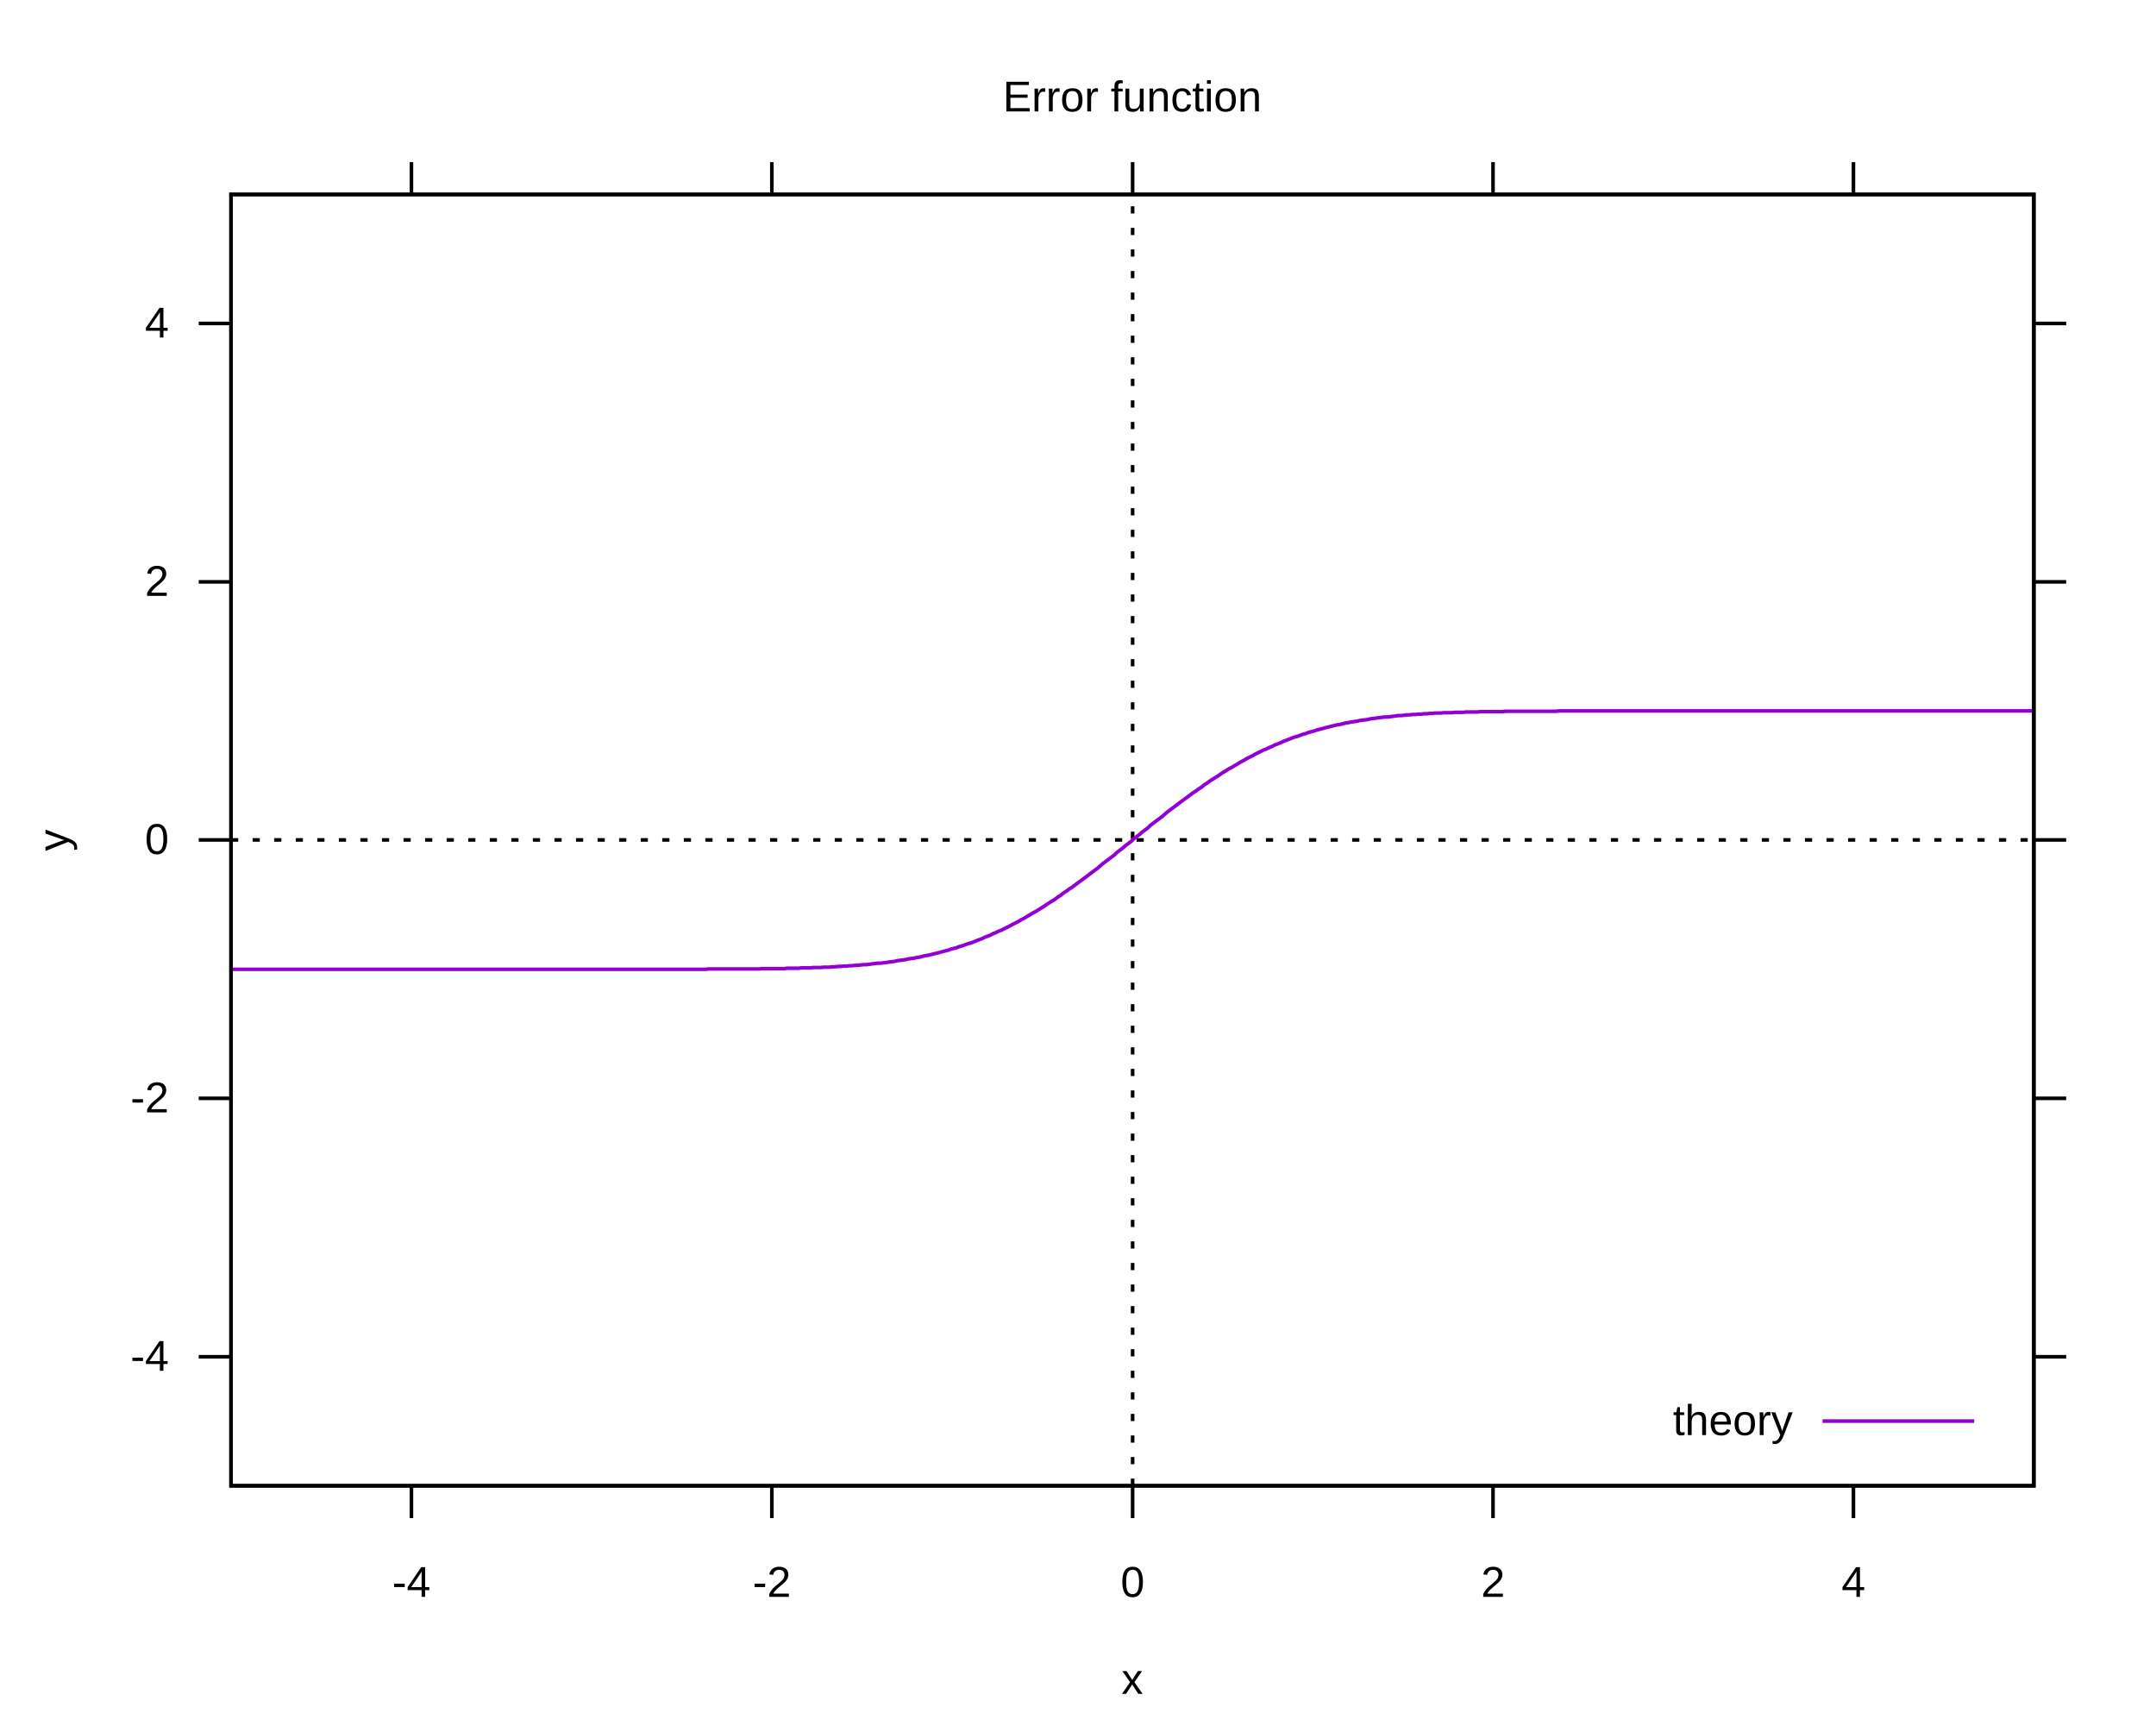
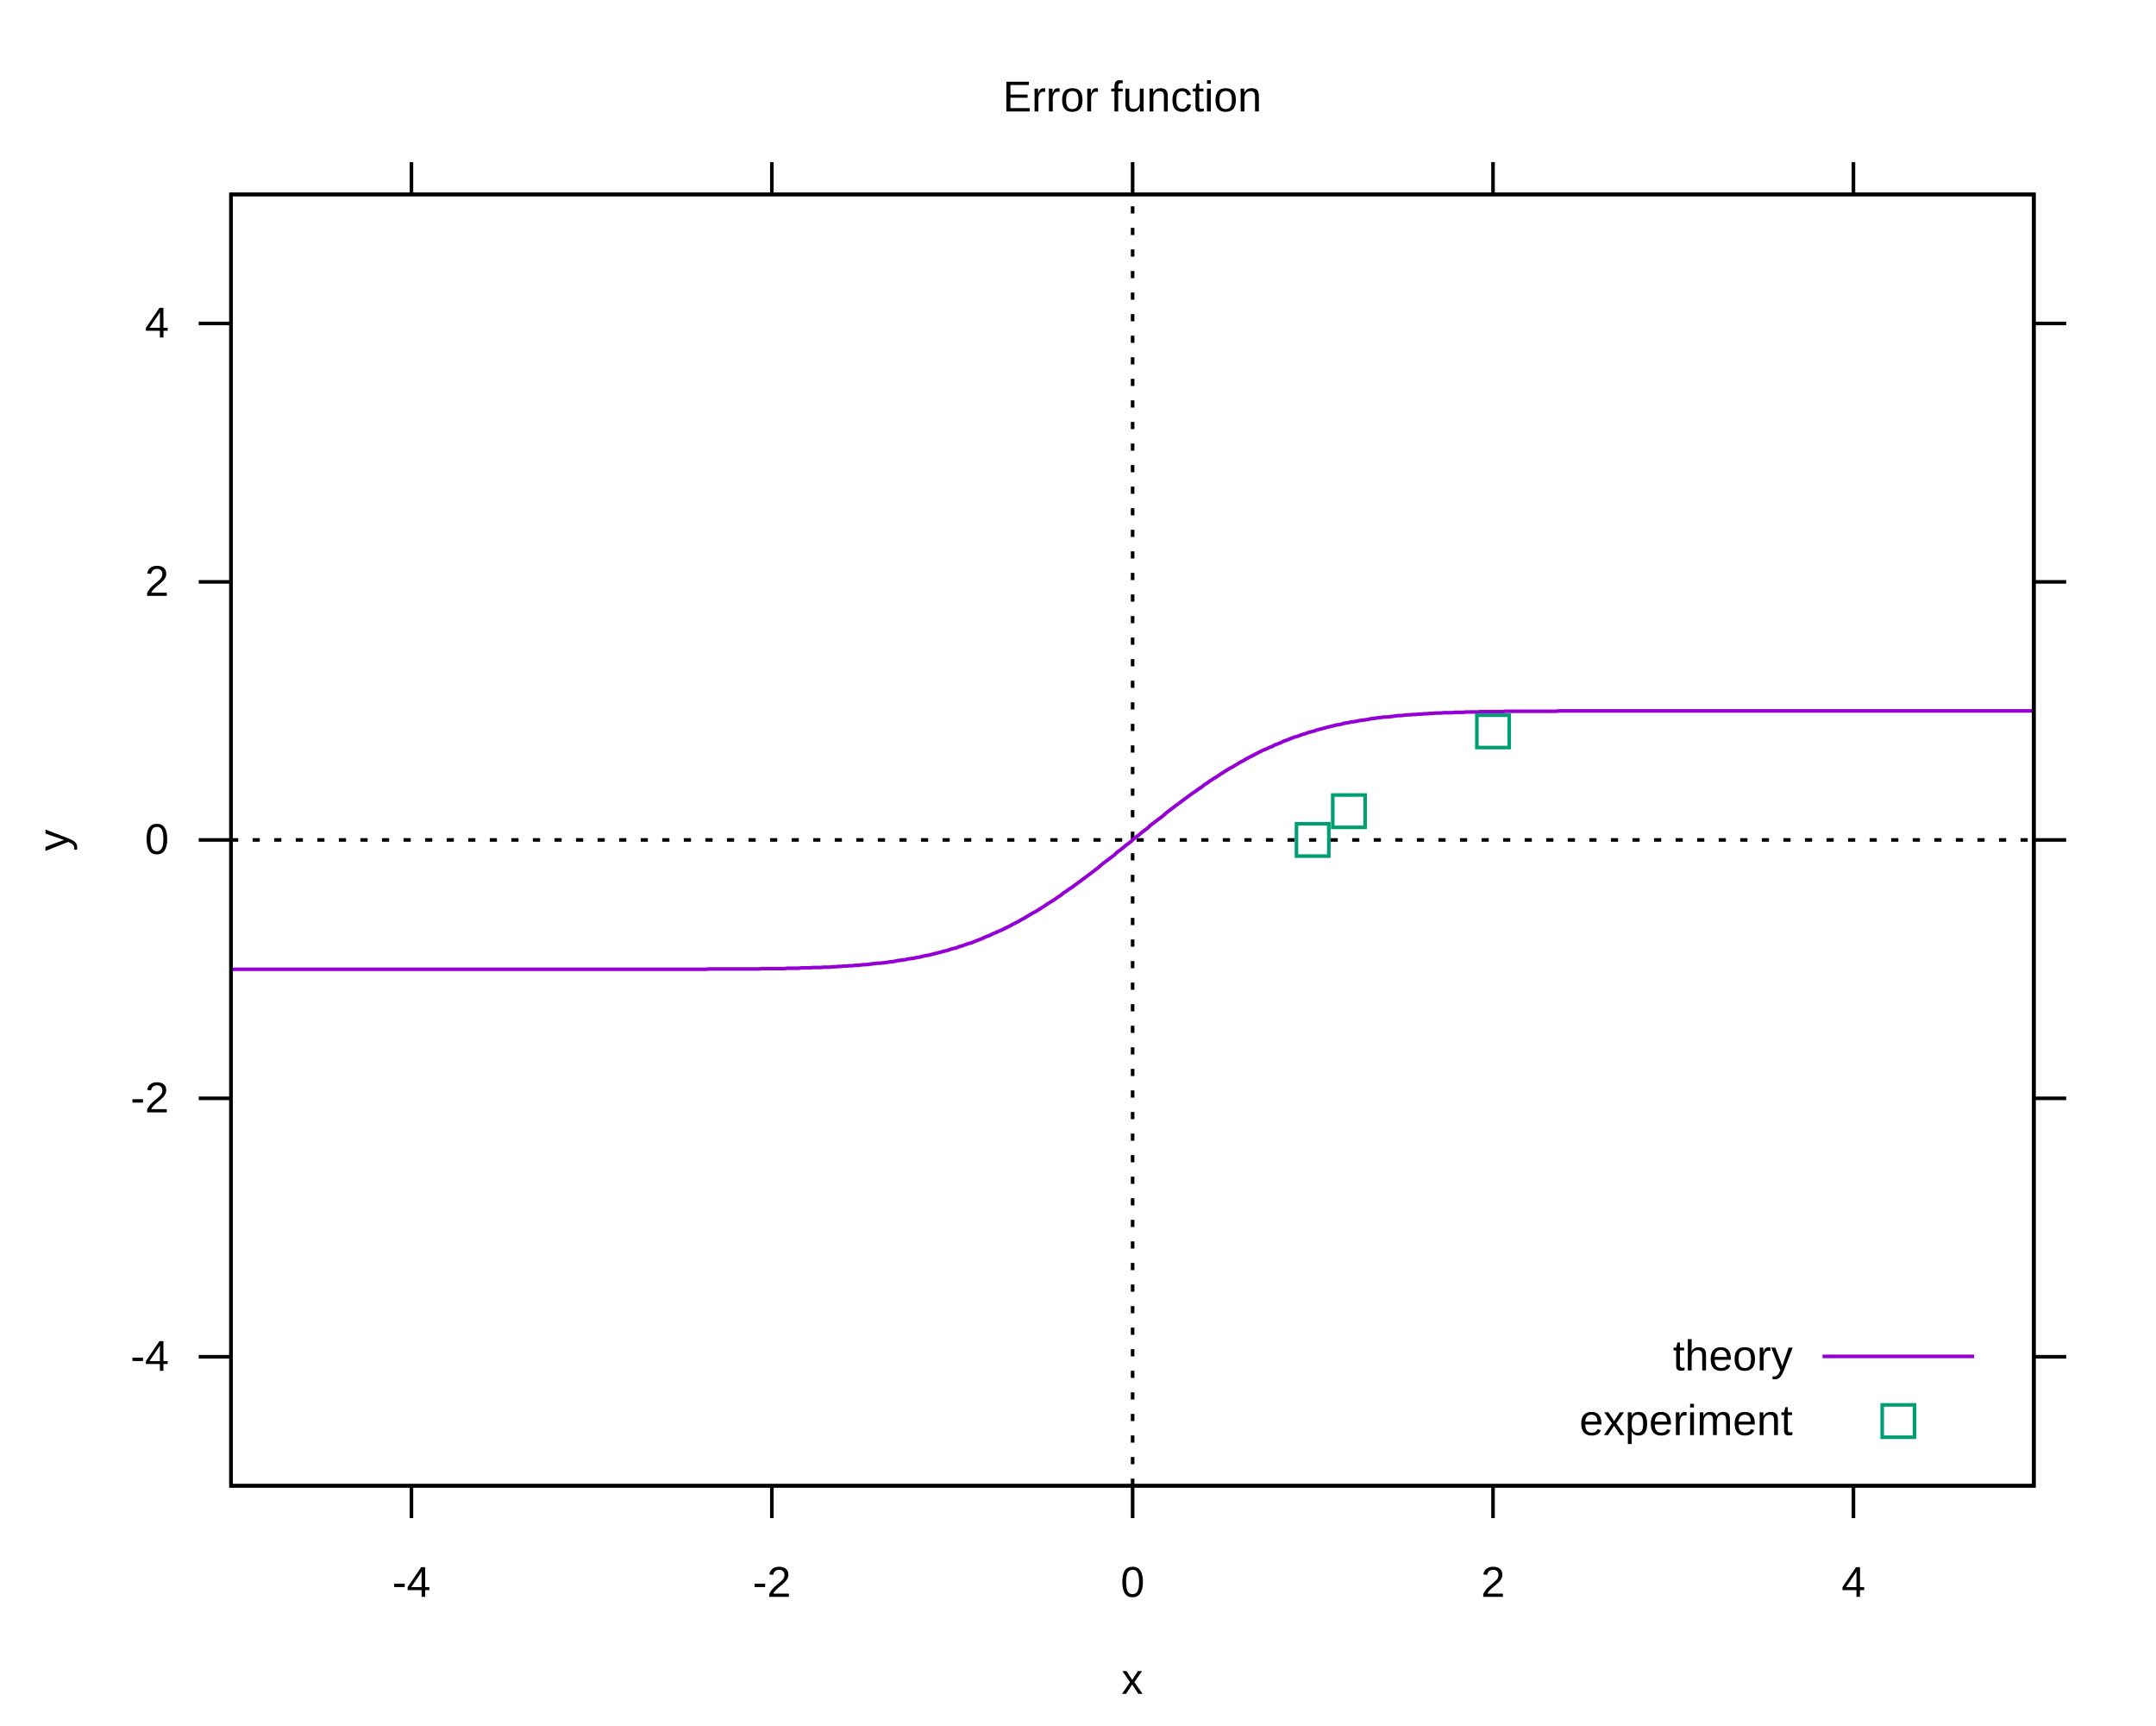
<svg xmlns="http://www.w3.org/2000/svg" xmlns:xlink="http://www.w3.org/1999/xlink" width="600" height="480" viewBox="0 0 600 480">
  <g id="gnuplot_canvas">
    <rect x="0" y="0" width="600" height="480" fill="none" />
    <defs>
      <circle id="gpDot" r="0.5" stroke-width="0.5" stroke="currentColor" />
      <path id="gpPt0" stroke-width="0.222" stroke="currentColor" d="M-1,0 h2 M0,-1 v2" />
      <path id="gpPt1" stroke-width="0.222" stroke="currentColor" d="M-1,-1 L1,1 M1,-1 L-1,1" />
      <path id="gpPt2" stroke-width="0.222" stroke="currentColor" d="M-1,0 L1,0 M0,-1 L0,1 M-1,-1 L1,1 M-1,1 L1,-1" />
      <rect id="gpPt3" stroke-width="0.222" stroke="currentColor" x="-1" y="-1" width="2" height="2" />
      <rect id="gpPt4" stroke-width="0.222" stroke="currentColor" fill="currentColor" x="-1" y="-1" width="2" height="2" />
      <circle id="gpPt5" stroke-width="0.222" stroke="currentColor" cx="0" cy="0" r="1" />
      <use xlink:href="#gpPt5" id="gpPt6" fill="currentColor" stroke="none" />
      <path id="gpPt7" stroke-width="0.222" stroke="currentColor" d="M0,-1.33 L-1.33,0.67 L1.33,0.67 z" />
      <use xlink:href="#gpPt7" id="gpPt8" fill="currentColor" stroke="none" />
      <use xlink:href="#gpPt7" id="gpPt9" stroke="currentColor" transform="rotate(180)" />
      <use xlink:href="#gpPt9" id="gpPt10" fill="currentColor" stroke="none" />
      <use xlink:href="#gpPt3" id="gpPt11" stroke="currentColor" transform="rotate(45)" />
      <use xlink:href="#gpPt11" id="gpPt12" fill="currentColor" stroke="none" />
      <path id="gpPt13" stroke-width="0.222" stroke="currentColor" d="M0,1.330 L1.265,0.411 L0.782,-1.067 L-0.782,-1.076 L-1.265,0.411 z" />
      <use xlink:href="#gpPt13" id="gpPt14" fill="currentColor" stroke="none" />
      <filter id="textbox" filterUnits="objectBoundingBox" x="0" y="0" height="1" width="1">
        <feFlood flood-color="white" flood-opacity="1" result="bgnd" />
        <feComposite in="SourceGraphic" in2="bgnd" operator="atop" />
      </filter>
      <filter id="greybox" filterUnits="objectBoundingBox" x="0" y="0" height="1" width="1">
        <feFlood flood-color="lightgrey" flood-opacity="1" result="grey" />
        <feComposite in="SourceGraphic" in2="grey" operator="atop" />
      </filter>
    </defs>
    <g fill="none" color="white" stroke="currentColor" stroke-width="1.00" stroke-linecap="butt" stroke-linejoin="miter">
</g>
    <g fill="none" color="black" stroke="currentColor" stroke-width="1.00" stroke-linecap="butt" stroke-linejoin="miter">
      <path stroke="black" d="M64.3,377.5 L55.3,377.5 M566.0,377.5 L575.0,377.5  " />
      <g transform="translate(47.0,381.4)" stroke="none" fill="black" font-family="Arial" font-size="12.00" text-anchor="end">
        <text>
          <tspan font-family="Arial">-4</tspan>
        </text>
      </g>
    </g>
    <g fill="none" color="black" stroke="currentColor" stroke-width="1.00" stroke-linecap="butt" stroke-linejoin="miter">
      <path stroke="black" d="M64.3,305.6 L55.3,305.6 M566.0,305.6 L575.0,305.6  " />
      <g transform="translate(47.0,309.5)" stroke="none" fill="black" font-family="Arial" font-size="12.00" text-anchor="end">
        <text>
          <tspan font-family="Arial">-2</tspan>
        </text>
      </g>
    </g>
    <g fill="none" color="black" stroke="currentColor" stroke-width="1.00" stroke-linecap="butt" stroke-linejoin="miter">
      <path stroke="black" d="M64.3,233.7 L55.3,233.7 M566.0,233.7 L575.0,233.7  " />
      <g transform="translate(47.0,237.6)" stroke="none" fill="black" font-family="Arial" font-size="12.00" text-anchor="end">
        <text>
          <tspan font-family="Arial"> 0</tspan>
        </text>
      </g>
    </g>
    <g fill="none" color="black" stroke="currentColor" stroke-width="1.00" stroke-linecap="butt" stroke-linejoin="miter">
      <path stroke="black" d="M64.3,161.9 L55.3,161.9 M566.0,161.9 L575.0,161.9  " />
      <g transform="translate(47.0,165.8)" stroke="none" fill="black" font-family="Arial" font-size="12.00" text-anchor="end">
        <text>
          <tspan font-family="Arial"> 2</tspan>
        </text>
      </g>
    </g>
    <g fill="none" color="black" stroke="currentColor" stroke-width="1.00" stroke-linecap="butt" stroke-linejoin="miter">
      <path stroke="black" d="M64.3,90.0 L55.3,90.0 M566.0,90.0 L575.0,90.0  " />
      <g transform="translate(47.0,93.9)" stroke="none" fill="black" font-family="Arial" font-size="12.00" text-anchor="end">
        <text>
          <tspan font-family="Arial"> 4</tspan>
        </text>
      </g>
    </g>
    <g fill="none" color="black" stroke="currentColor" stroke-width="1.00" stroke-linecap="butt" stroke-linejoin="miter">
      <path stroke="black" d="M114.5,413.4 L114.5,422.4 M114.5,54.1 L114.5,45.1  " />
      <g transform="translate(114.5,444.3)" stroke="none" fill="black" font-family="Arial" font-size="12.00" text-anchor="middle">
        <text>
          <tspan font-family="Arial">-4</tspan>
        </text>
      </g>
    </g>
    <g fill="none" color="black" stroke="currentColor" stroke-width="1.00" stroke-linecap="butt" stroke-linejoin="miter">
      <path stroke="black" d="M214.8,413.4 L214.8,422.4 M214.8,54.1 L214.8,45.1  " />
      <g transform="translate(214.8,444.3)" stroke="none" fill="black" font-family="Arial" font-size="12.00" text-anchor="middle">
        <text>
          <tspan font-family="Arial">-2</tspan>
        </text>
      </g>
    </g>
    <g fill="none" color="black" stroke="currentColor" stroke-width="1.00" stroke-linecap="butt" stroke-linejoin="miter">
      <path stroke="black" d="M315.2,413.4 L315.2,422.4 M315.2,54.1 L315.2,45.1  " />
      <g transform="translate(315.2,444.3)" stroke="none" fill="black" font-family="Arial" font-size="12.00" text-anchor="middle">
        <text>
          <tspan font-family="Arial"> 0</tspan>
        </text>
      </g>
    </g>
    <g fill="none" color="black" stroke="currentColor" stroke-width="1.00" stroke-linecap="butt" stroke-linejoin="miter">
      <path stroke="black" d="M415.5,413.4 L415.5,422.4 M415.5,54.1 L415.5,45.1  " />
      <g transform="translate(415.5,444.3)" stroke="none" fill="black" font-family="Arial" font-size="12.00" text-anchor="middle">
        <text>
          <tspan font-family="Arial"> 2</tspan>
        </text>
      </g>
    </g>
    <g fill="none" color="black" stroke="currentColor" stroke-width="1.00" stroke-linecap="butt" stroke-linejoin="miter">
      <path stroke="black" d="M515.8,413.4 L515.8,422.4 M515.8,54.1 L515.8,45.1  " />
      <g transform="translate(515.8,444.3)" stroke="none" fill="black" font-family="Arial" font-size="12.00" text-anchor="middle">
        <text>
          <tspan font-family="Arial"> 4</tspan>
        </text>
      </g>
    </g>
    <g fill="none" color="black" stroke="currentColor" stroke-width="1.00" stroke-linecap="butt" stroke-linejoin="miter">
</g>
    <g fill="none" color="gray" stroke="currentColor" stroke-width="1.00" stroke-linecap="butt" stroke-linejoin="miter">
      <path stroke="black" stroke-dasharray="2,4" d="M64.3,233.7 L566.0,233.7  " />
    </g>
    <g fill="none" color="gray" stroke="currentColor" stroke-width="1.00" stroke-linecap="butt" stroke-linejoin="miter">
      <path stroke="black" stroke-dasharray="2,4" d="M315.2,413.4 L315.2,54.1  " />
    </g>
    <g fill="none" color="black" stroke="currentColor" stroke-width="1.00" stroke-linecap="butt" stroke-linejoin="miter">
      <path stroke="black" d="M64.3,54.1 L64.3,413.4 L566.0,413.4 L566.0,54.1 L64.3,54.1 Z  " />
    </g>
    <g fill="none" color="black" stroke="currentColor" stroke-width="1.00" stroke-linecap="butt" stroke-linejoin="miter">
      <g transform="translate(19.0,233.8) rotate(270)" stroke="none" fill="black" font-family="Arial" font-size="12.00" text-anchor="middle">
        <text>
          <tspan font-family="Arial">y</tspan>
        </text>
      </g>
    </g>
    <g fill="none" color="black" stroke="currentColor" stroke-width="1.00" stroke-linecap="butt" stroke-linejoin="miter">
      <g transform="translate(315.1,471.3)" stroke="none" fill="black" font-family="Arial" font-size="12.00" text-anchor="middle">
        <text>
          <tspan font-family="Arial">x</tspan>
        </text>
      </g>
    </g>
    <g fill="none" color="black" stroke="currentColor" stroke-width="1.00" stroke-linecap="butt" stroke-linejoin="miter">
      <g transform="translate(315.1,31.0)" stroke="none" fill="black" font-family="Arial" font-size="12.00" text-anchor="middle">
        <text>
          <tspan font-family="Arial">Error function</tspan>
        </text>
      </g>
    </g>
    <g fill="none" color="black" stroke="currentColor" stroke-width="1.00" stroke-linecap="butt" stroke-linejoin="miter">
</g>
    <g id="gnuplot_plot_1">
      <g fill="none" color="black" stroke="currentColor" stroke-width="1.00" stroke-linecap="butt" stroke-linejoin="miter">
-         <g transform="translate(498.9,399.3)" stroke="none" fill="black" font-family="Arial" font-size="12.00" text-anchor="end">
+         <g transform="translate(498.9,381.3)" stroke="none" fill="black" font-family="Arial" font-size="12.00" text-anchor="end">
          <text>
            <tspan font-family="Arial">theory</tspan>
          </text>
        </g>
      </g>
      <g fill="none" color="black" stroke="currentColor" stroke-width="1.00" stroke-linecap="butt" stroke-linejoin="miter">
-         <path stroke="rgb(148,   0, 211)" d="M507.2,395.4 L549.4,395.4 M64.7,269.7 L65.5,269.7 L66.3,269.7 L67.0,269.7 L67.8,269.7 L68.6,269.7   L69.4,269.7 L70.2,269.7 L71.0,269.7 L71.7,269.7 L72.5,269.7 L73.3,269.7 L74.1,269.7 L74.9,269.7   L75.7,269.7 L76.5,269.7 L77.2,269.7 L78.0,269.7 L78.8,269.7 L79.6,269.7 L80.4,269.7 L81.2,269.7   L81.9,269.7 L82.7,269.7 L83.5,269.7 L84.3,269.7 L85.1,269.7 L85.9,269.7 L86.6,269.7 L87.4,269.7   L88.2,269.7 L89.0,269.7 L89.8,269.7 L90.6,269.7 L91.3,269.7 L92.1,269.7 L92.9,269.7 L93.7,269.7   L94.5,269.7 L95.3,269.7 L96.0,269.7 L96.8,269.7 L97.6,269.7 L98.4,269.7 L99.2,269.7 L100.0,269.7   L100.8,269.7 L101.5,269.7 L102.3,269.7 L103.1,269.7 L103.9,269.7 L104.7,269.7 L105.5,269.7 L106.2,269.7   L107.0,269.7 L107.8,269.7 L108.6,269.7 L109.4,269.7 L110.2,269.7 L110.9,269.7 L111.7,269.7 L112.5,269.7   L113.3,269.7 L114.1,269.7 L114.9,269.7 L115.6,269.7 L116.4,269.7 L117.2,269.7 L118.0,269.7 L118.8,269.7   L119.6,269.7 L120.3,269.7 L121.1,269.7 L121.9,269.7 L122.7,269.7 L123.5,269.7 L124.3,269.7 L125.1,269.7   L125.8,269.7 L126.6,269.7 L127.4,269.7 L128.2,269.7 L129.0,269.7 L129.8,269.7 L130.5,269.7 L131.3,269.7   L132.1,269.7 L132.9,269.7 L133.7,269.7 L134.5,269.7 L135.2,269.7 L136.0,269.7 L136.8,269.7 L137.6,269.7   L138.4,269.7 L139.2,269.7 L139.9,269.7 L140.7,269.7 L141.5,269.7 L142.3,269.7 L143.1,269.7 L143.9,269.7   L144.7,269.7 L145.4,269.7 L146.2,269.7 L147.0,269.7 L147.8,269.7 L148.6,269.7 L149.4,269.7 L150.1,269.7   L150.9,269.7 L151.7,269.7 L152.5,269.7 L153.3,269.7 L154.1,269.7 L154.8,269.7 L155.6,269.7 L156.4,269.7   L157.2,269.7 L158.0,269.7 L158.8,269.7 L159.5,269.7 L160.3,269.7 L161.1,269.7 L161.9,269.7 L162.7,269.7   L163.5,269.7 L164.2,269.7 L165.0,269.7 L165.8,269.7 L166.6,269.7 L167.4,269.7 L168.2,269.7 L169.0,269.7   L169.7,269.7 L170.5,269.7 L171.3,269.7 L172.1,269.7 L172.9,269.7 L173.7,269.7 L174.4,269.7 L175.2,269.7   L176.0,269.7 L176.8,269.7 L177.6,269.7 L178.4,269.7 L179.1,269.7 L179.9,269.7 L180.7,269.7 L181.5,269.7   L182.3,269.7 L183.1,269.7 L183.8,269.7 L184.6,269.7 L185.4,269.7 L186.2,269.7 L187.0,269.7 L187.8,269.7   L188.5,269.7 L189.3,269.7 L190.1,269.7 L190.9,269.7 L191.7,269.7 L192.5,269.7 L193.3,269.7 L194.0,269.7   L194.8,269.7 L195.6,269.7 L196.4,269.7 L197.2,269.6 L198.0,269.6 L198.7,269.6 L199.5,269.6 L200.3,269.6   L201.1,269.6 L201.9,269.6 L202.7,269.6 L203.4,269.6 L204.2,269.6 L205.0,269.6 L205.8,269.6 L206.6,269.6   L207.4,269.6 L208.1,269.6 L208.9,269.6 L209.7,269.6 L210.5,269.6 L211.3,269.6 L212.1,269.5 L212.9,269.5   L213.6,269.5 L214.4,269.5 L215.2,269.5 L216.0,269.5 L216.8,269.5 L217.6,269.5 L218.3,269.5 L219.1,269.4   L219.9,269.4 L220.7,269.4 L221.5,269.4 L222.3,269.4 L223.0,269.3 L223.8,269.3 L224.6,269.3 L225.4,269.3   L226.2,269.2 L227.0,269.2 L227.7,269.2 L228.5,269.2 L229.3,269.1 L230.1,269.1 L230.9,269.1 L231.7,269.0   L232.4,269.0 L233.2,268.9 L234.0,268.9 L234.8,268.8 L235.6,268.8 L236.4,268.7 L237.2,268.7 L237.9,268.6   L238.7,268.6 L239.5,268.5 L240.3,268.4 L241.1,268.4 L241.9,268.3 L242.6,268.2 L243.4,268.1 L244.2,268.0   L245.0,268.0 L245.8,267.9 L246.6,267.8 L247.3,267.7 L248.1,267.6 L248.9,267.5 L249.7,267.3 L250.5,267.2   L251.3,267.1 L252.0,267.0 L252.8,266.8 L253.6,266.7 L254.4,266.6 L255.2,266.4 L256.0,266.3 L256.7,266.1   L257.5,265.9 L258.3,265.8 L259.1,265.6 L259.9,265.4 L260.7,265.2 L261.5,265.0 L262.2,264.8 L263.0,264.6   L263.8,264.4 L264.6,264.1 L265.4,263.9 L266.2,263.7 L266.9,263.4 L267.7,263.2 L268.5,262.9 L269.3,262.6   L270.1,262.4 L270.9,262.1 L271.6,261.8 L272.4,261.5 L273.2,261.2 L274.0,260.8 L274.8,260.5 L275.6,260.2   L276.3,259.8 L277.1,259.5 L277.9,259.1 L278.7,258.8 L279.5,258.4 L280.3,258.0 L281.1,257.6 L281.8,257.2   L282.6,256.8 L283.4,256.4 L284.2,255.9 L285.0,255.5 L285.8,255.0 L286.5,254.6 L287.3,254.1 L288.1,253.7   L288.9,253.2 L289.7,252.7 L290.5,252.2 L291.2,251.7 L292.0,251.2 L292.8,250.7 L293.6,250.2 L294.4,249.6   L295.2,249.1 L295.9,248.5 L296.7,248.0 L297.5,247.4 L298.3,246.9 L299.1,246.3 L299.9,245.7 L300.6,245.2   L301.4,244.6 L302.2,244.0 L303.0,243.4 L303.8,242.8 L304.6,242.2 L305.4,241.6 L306.1,241.0 L306.9,240.3   L307.7,239.7 L308.5,239.1 L309.3,238.5 L310.1,237.9 L310.8,237.2 L311.6,236.6 L312.4,236.0 L313.2,235.3   L314.0,234.7 L314.8,234.1 L315.5,233.4 L316.3,232.8 L317.1,232.2 L317.9,231.5 L318.7,230.9 L319.5,230.3   L320.2,229.6 L321.0,229.0 L321.8,228.4 L322.6,227.8 L323.4,227.2 L324.2,226.5 L324.9,225.9 L325.7,225.3   L326.5,224.7 L327.3,224.1 L328.1,223.5 L328.9,222.9 L329.7,222.3 L330.4,221.8 L331.2,221.2 L332.0,220.6   L332.8,220.1 L333.6,219.5 L334.4,219.0 L335.1,218.4 L335.9,217.9 L336.7,217.3 L337.5,216.8 L338.3,216.3   L339.1,215.8 L339.8,215.3 L340.6,214.8 L341.4,214.3 L342.2,213.8 L343.0,213.4 L343.8,212.9 L344.5,212.5   L345.3,212.0 L346.1,211.6 L346.9,211.1 L347.7,210.7 L348.5,210.3 L349.2,209.9 L350.0,209.5 L350.8,209.1   L351.6,208.7 L352.4,208.4 L353.2,208.0 L354.0,207.7 L354.7,207.3 L355.5,207.0 L356.3,206.7 L357.1,206.3   L357.9,206.0 L358.7,205.7 L359.4,205.4 L360.2,205.1 L361.0,204.9 L361.8,204.6 L362.6,204.3 L363.4,204.1   L364.1,203.8 L364.9,203.6 L365.7,203.4 L366.5,203.1 L367.3,202.9 L368.1,202.7 L368.8,202.5 L369.6,202.3   L370.4,202.1 L371.2,201.9 L372.0,201.7 L372.8,201.6 L373.6,201.4 L374.3,201.2 L375.1,201.1 L375.9,200.9   L376.7,200.8 L377.5,200.7 L378.3,200.5 L379.0,200.4 L379.8,200.3 L380.6,200.2 L381.4,200.0 L382.2,199.9   L383.0,199.8 L383.7,199.7 L384.5,199.6 L385.3,199.5 L386.1,199.5 L386.9,199.4 L387.7,199.3 L388.4,199.2   L389.2,199.1 L390.0,199.1 L390.8,199.0 L391.6,198.9 L392.4,198.9 L393.1,198.8 L393.9,198.8 L394.7,198.7   L395.5,198.7 L396.3,198.6 L397.1,198.6 L397.9,198.5 L398.6,198.5 L399.4,198.4 L400.2,198.4 L401.0,198.4   L401.8,198.3 L402.6,198.3 L403.3,198.3 L404.1,198.3 L404.9,198.2 L405.7,198.2 L406.5,198.2 L407.3,198.2   L408.0,198.1 L408.8,198.1 L409.6,198.1 L410.4,198.1 L411.2,198.1 L412.0,198.0 L412.7,198.0 L413.5,198.0   L414.3,198.0 L415.1,198.0 L415.9,198.0 L416.7,198.0 L417.4,198.0 L418.2,198.0 L419.0,197.9 L419.8,197.9   L420.6,197.9 L421.4,197.9 L422.2,197.9 L422.9,197.9 L423.7,197.9 L424.5,197.9 L425.3,197.9 L426.1,197.9   L426.9,197.9 L427.6,197.9 L428.4,197.9 L429.2,197.9 L430.0,197.9 L430.8,197.9 L431.6,197.9 L432.3,197.9   L433.1,197.9 L433.9,197.8 L434.7,197.8 L435.5,197.8 L436.3,197.8 L437.0,197.8 L437.8,197.8 L438.6,197.8   L439.4,197.8 L440.2,197.8 L441.0,197.8 L441.8,197.8 L442.5,197.8 L443.3,197.8 L444.1,197.8 L444.9,197.8   L445.7,197.8 L446.5,197.8 L447.2,197.8 L448.0,197.8 L448.8,197.8 L449.6,197.8 L450.4,197.8 L451.2,197.8   L451.9,197.8 L452.7,197.8 L453.5,197.8 L454.3,197.8 L455.1,197.8 L455.9,197.8 L456.6,197.8 L457.4,197.8   L458.2,197.8 L459.0,197.8 L459.8,197.8 L460.6,197.8 L461.3,197.8 L462.1,197.8 L462.9,197.8 L463.7,197.8   L464.5,197.8 L465.3,197.8 L466.1,197.8 L466.8,197.8 L467.6,197.8 L468.4,197.8 L469.2,197.8 L470.0,197.8   L470.8,197.8 L471.5,197.8 L472.3,197.8 L473.1,197.8 L473.9,197.8 L474.7,197.8 L475.5,197.8 L476.2,197.8   L477.0,197.8 L477.8,197.8 L478.6,197.8 L479.4,197.8 L480.2,197.8 L480.9,197.8 L481.7,197.8 L482.5,197.8   L483.3,197.8 L484.1,197.8 L484.9,197.8 L485.6,197.8 L486.4,197.8 L487.2,197.8 L488.0,197.8 L488.8,197.8   L489.6,197.8 L490.4,197.8 L491.1,197.8 L491.9,197.8 L492.7,197.8 L493.5,197.8 L494.3,197.8 L495.1,197.8   L495.8,197.8 L496.6,197.8 L497.4,197.8 L498.2,197.8 L499.0,197.8 L499.8,197.8 L500.5,197.8 L501.3,197.8   L502.1,197.8 L502.9,197.8 L503.7,197.8 L504.5,197.8 L505.2,197.8 L506.0,197.8 L506.8,197.8 L507.6,197.8   L508.4,197.8 L509.2,197.8 L510.0,197.8 L510.7,197.8 L511.5,197.8 L512.3,197.8 L513.1,197.8 L513.9,197.8   L514.7,197.8 L515.4,197.8 L516.2,197.8 L517.0,197.8 L517.8,197.8 L518.6,197.8 L519.4,197.8 L520.1,197.8   L520.9,197.8 L521.7,197.8 L522.5,197.8 L523.3,197.8 L524.1,197.8 L524.8,197.8 L525.6,197.8 L526.4,197.8   L527.2,197.8 L528.0,197.8 L528.8,197.8 L529.5,197.8 L530.3,197.8 L531.1,197.8 L531.9,197.8 L532.7,197.8   L533.5,197.8 L534.3,197.8 L535.0,197.8 L535.8,197.8 L536.6,197.8 L537.4,197.8 L538.2,197.8 L539.0,197.8   L539.7,197.8 L540.5,197.8 L541.3,197.8 L542.1,197.8 L542.9,197.8 L543.7,197.8 L544.4,197.8 L545.2,197.8   L546.0,197.8 L546.8,197.8 L547.6,197.8 L548.4,197.8 L549.1,197.8 L549.9,197.8 L550.7,197.8 L551.5,197.8   L552.3,197.8 L553.1,197.8 L553.8,197.8 L554.6,197.8 L555.4,197.8 L556.2,197.8 L557.0,197.8 L557.8,197.8   L558.6,197.8 L559.3,197.8 L560.1,197.8 L560.9,197.8 L561.7,197.8 L562.5,197.8 L563.3,197.8 L564.0,197.8   L564.8,197.8 L565.6,197.8  " />
+         <path stroke="rgb(148,   0, 211)" d="M507.2,377.4 L549.4,377.4 M64.7,269.7 L65.5,269.7 L66.3,269.7 L67.0,269.7 L67.8,269.7 L68.6,269.7   L69.4,269.7 L70.2,269.7 L71.0,269.7 L71.7,269.7 L72.5,269.7 L73.3,269.7 L74.1,269.7 L74.9,269.7   L75.7,269.7 L76.5,269.7 L77.2,269.7 L78.0,269.7 L78.8,269.7 L79.6,269.7 L80.4,269.7 L81.2,269.7   L81.9,269.7 L82.7,269.7 L83.5,269.7 L84.3,269.7 L85.1,269.7 L85.9,269.7 L86.6,269.7 L87.4,269.7   L88.2,269.7 L89.0,269.7 L89.8,269.7 L90.6,269.7 L91.3,269.7 L92.1,269.7 L92.9,269.7 L93.7,269.7   L94.5,269.7 L95.3,269.7 L96.0,269.7 L96.8,269.7 L97.6,269.7 L98.4,269.7 L99.2,269.7 L100.0,269.7   L100.8,269.7 L101.5,269.7 L102.3,269.7 L103.1,269.7 L103.9,269.7 L104.7,269.7 L105.5,269.7 L106.2,269.7   L107.0,269.7 L107.8,269.7 L108.6,269.7 L109.4,269.7 L110.2,269.7 L110.9,269.7 L111.7,269.7 L112.5,269.7   L113.3,269.7 L114.1,269.7 L114.9,269.7 L115.6,269.7 L116.4,269.7 L117.2,269.7 L118.0,269.7 L118.8,269.7   L119.6,269.7 L120.3,269.7 L121.1,269.7 L121.9,269.7 L122.7,269.7 L123.5,269.7 L124.3,269.7 L125.1,269.7   L125.8,269.7 L126.6,269.7 L127.4,269.7 L128.2,269.7 L129.0,269.7 L129.8,269.7 L130.5,269.7 L131.3,269.7   L132.1,269.7 L132.9,269.7 L133.7,269.7 L134.5,269.7 L135.2,269.7 L136.0,269.7 L136.8,269.7 L137.6,269.7   L138.4,269.7 L139.2,269.7 L139.9,269.7 L140.7,269.7 L141.5,269.7 L142.3,269.7 L143.1,269.7 L143.9,269.7   L144.7,269.7 L145.4,269.7 L146.2,269.7 L147.0,269.7 L147.8,269.7 L148.6,269.7 L149.4,269.7 L150.1,269.7   L150.9,269.7 L151.7,269.7 L152.5,269.7 L153.3,269.7 L154.1,269.7 L154.8,269.7 L155.6,269.7 L156.4,269.7   L157.2,269.7 L158.0,269.7 L158.8,269.7 L159.5,269.7 L160.3,269.7 L161.1,269.7 L161.9,269.7 L162.7,269.7   L163.5,269.7 L164.2,269.7 L165.0,269.7 L165.8,269.7 L166.6,269.7 L167.4,269.7 L168.2,269.7 L169.0,269.7   L169.7,269.7 L170.5,269.7 L171.3,269.7 L172.1,269.7 L172.9,269.7 L173.7,269.7 L174.4,269.7 L175.2,269.7   L176.0,269.7 L176.8,269.7 L177.6,269.7 L178.4,269.7 L179.1,269.7 L179.9,269.7 L180.7,269.7 L181.5,269.7   L182.3,269.7 L183.1,269.7 L183.8,269.7 L184.6,269.7 L185.4,269.7 L186.2,269.7 L187.0,269.7 L187.8,269.7   L188.5,269.7 L189.3,269.7 L190.1,269.7 L190.9,269.7 L191.7,269.7 L192.5,269.7 L193.3,269.7 L194.0,269.7   L194.8,269.7 L195.6,269.7 L196.4,269.7 L197.2,269.6 L198.0,269.6 L198.7,269.6 L199.5,269.6 L200.3,269.6   L201.1,269.6 L201.9,269.6 L202.7,269.6 L203.4,269.6 L204.2,269.6 L205.0,269.6 L205.8,269.6 L206.6,269.6   L207.4,269.6 L208.1,269.6 L208.9,269.6 L209.7,269.6 L210.5,269.6 L211.3,269.6 L212.1,269.5 L212.9,269.5   L213.6,269.5 L214.4,269.5 L215.2,269.5 L216.0,269.5 L216.8,269.5 L217.6,269.5 L218.3,269.5 L219.1,269.4   L219.9,269.4 L220.7,269.4 L221.5,269.4 L222.3,269.4 L223.0,269.3 L223.8,269.3 L224.6,269.3 L225.4,269.3   L226.2,269.2 L227.0,269.2 L227.7,269.2 L228.5,269.2 L229.3,269.1 L230.1,269.1 L230.9,269.1 L231.7,269.0   L232.4,269.0 L233.2,268.9 L234.0,268.9 L234.8,268.8 L235.6,268.8 L236.4,268.7 L237.2,268.7 L237.9,268.6   L238.7,268.6 L239.5,268.5 L240.3,268.4 L241.1,268.4 L241.9,268.3 L242.6,268.2 L243.4,268.1 L244.2,268.0   L245.0,268.0 L245.8,267.9 L246.6,267.8 L247.3,267.7 L248.1,267.6 L248.9,267.5 L249.7,267.3 L250.5,267.2   L251.3,267.1 L252.0,267.0 L252.8,266.8 L253.6,266.7 L254.4,266.6 L255.2,266.4 L256.0,266.3 L256.7,266.1   L257.5,265.9 L258.3,265.8 L259.1,265.6 L259.9,265.4 L260.7,265.2 L261.5,265.0 L262.2,264.8 L263.0,264.6   L263.8,264.4 L264.6,264.1 L265.4,263.9 L266.2,263.7 L266.9,263.4 L267.7,263.2 L268.5,262.9 L269.3,262.6   L270.1,262.4 L270.9,262.1 L271.6,261.8 L272.4,261.5 L273.2,261.2 L274.0,260.8 L274.8,260.5 L275.6,260.2   L276.3,259.8 L277.1,259.5 L277.9,259.1 L278.7,258.8 L279.5,258.4 L280.3,258.0 L281.1,257.6 L281.8,257.2   L282.6,256.8 L283.4,256.4 L284.2,255.9 L285.0,255.5 L285.8,255.0 L286.5,254.6 L287.3,254.1 L288.1,253.7   L288.9,253.2 L289.7,252.7 L290.5,252.2 L291.2,251.7 L292.0,251.2 L292.8,250.7 L293.6,250.2 L294.4,249.6   L295.2,249.1 L295.9,248.5 L296.7,248.0 L297.5,247.4 L298.3,246.9 L299.1,246.3 L299.9,245.7 L300.6,245.2   L301.4,244.6 L302.2,244.0 L303.0,243.4 L303.8,242.8 L304.6,242.2 L305.4,241.6 L306.1,241.0 L306.9,240.3   L307.7,239.7 L308.5,239.1 L309.3,238.5 L310.1,237.9 L310.8,237.2 L311.6,236.6 L312.4,236.0 L313.2,235.3   L314.0,234.7 L314.8,234.1 L315.5,233.4 L316.3,232.8 L317.1,232.2 L317.9,231.5 L318.7,230.9 L319.5,230.3   L320.2,229.6 L321.0,229.0 L321.8,228.4 L322.6,227.8 L323.4,227.2 L324.2,226.5 L324.9,225.9 L325.7,225.3   L326.5,224.7 L327.3,224.1 L328.1,223.5 L328.9,222.9 L329.7,222.3 L330.4,221.8 L331.2,221.2 L332.0,220.6   L332.8,220.1 L333.6,219.5 L334.4,219.0 L335.1,218.4 L335.9,217.9 L336.7,217.3 L337.5,216.8 L338.3,216.3   L339.1,215.8 L339.8,215.3 L340.6,214.8 L341.4,214.3 L342.2,213.8 L343.0,213.4 L343.8,212.9 L344.5,212.5   L345.3,212.0 L346.1,211.6 L346.9,211.1 L347.7,210.7 L348.5,210.3 L349.2,209.9 L350.0,209.5 L350.8,209.1   L351.6,208.7 L352.4,208.4 L353.2,208.0 L354.0,207.7 L354.7,207.3 L355.5,207.0 L356.3,206.7 L357.1,206.3   L357.9,206.0 L358.7,205.7 L359.4,205.4 L360.2,205.1 L361.0,204.9 L361.8,204.6 L362.6,204.3 L363.4,204.1   L364.1,203.8 L364.9,203.6 L365.7,203.4 L366.5,203.1 L367.3,202.9 L368.1,202.7 L368.8,202.5 L369.6,202.3   L370.4,202.1 L371.2,201.9 L372.0,201.7 L372.8,201.6 L373.6,201.4 L374.3,201.2 L375.1,201.1 L375.9,200.9   L376.7,200.8 L377.5,200.7 L378.3,200.5 L379.0,200.4 L379.8,200.3 L380.6,200.2 L381.4,200.0 L382.2,199.9   L383.0,199.8 L383.7,199.7 L384.5,199.6 L385.3,199.5 L386.1,199.5 L386.9,199.4 L387.7,199.3 L388.4,199.2   L389.2,199.1 L390.0,199.1 L390.8,199.0 L391.6,198.9 L392.4,198.9 L393.1,198.8 L393.9,198.8 L394.7,198.7   L395.5,198.7 L396.3,198.6 L397.1,198.6 L397.9,198.5 L398.6,198.5 L399.4,198.4 L400.2,198.4 L401.0,198.4   L401.8,198.3 L402.6,198.3 L403.3,198.3 L404.1,198.3 L404.9,198.2 L405.7,198.2 L406.5,198.2 L407.3,198.2   L408.0,198.1 L408.8,198.1 L409.6,198.1 L410.4,198.1 L411.2,198.1 L412.0,198.0 L412.7,198.0 L413.5,198.0   L414.3,198.0 L415.1,198.0 L415.9,198.0 L416.7,198.0 L417.4,198.0 L418.2,198.0 L419.0,197.9 L419.8,197.9   L420.6,197.9 L421.4,197.9 L422.2,197.9 L422.9,197.9 L423.7,197.9 L424.5,197.9 L425.3,197.9 L426.1,197.9   L426.9,197.9 L427.6,197.9 L428.4,197.9 L429.2,197.9 L430.0,197.9 L430.8,197.9 L431.6,197.9 L432.3,197.9   L433.1,197.9 L433.9,197.8 L434.7,197.8 L435.5,197.8 L436.3,197.8 L437.0,197.8 L437.8,197.8 L438.6,197.8   L439.4,197.8 L440.2,197.8 L441.0,197.8 L441.8,197.8 L442.5,197.8 L443.3,197.8 L444.1,197.8 L444.9,197.8   L445.7,197.8 L446.5,197.8 L447.2,197.8 L448.0,197.8 L448.8,197.8 L449.6,197.8 L450.4,197.8 L451.2,197.8   L451.9,197.8 L452.7,197.8 L453.5,197.8 L454.3,197.8 L455.1,197.8 L455.9,197.8 L456.6,197.8 L457.4,197.8   L458.2,197.8 L459.0,197.8 L459.8,197.8 L460.6,197.8 L461.3,197.8 L462.1,197.8 L462.9,197.8 L463.7,197.8   L464.5,197.8 L465.3,197.8 L466.1,197.8 L466.8,197.8 L467.6,197.8 L468.4,197.8 L469.2,197.8 L470.0,197.8   L470.8,197.8 L471.5,197.8 L472.3,197.8 L473.1,197.8 L473.9,197.8 L474.7,197.8 L475.5,197.8 L476.2,197.8   L477.0,197.8 L477.8,197.8 L478.6,197.8 L479.4,197.8 L480.2,197.8 L480.9,197.8 L481.7,197.8 L482.5,197.8   L483.3,197.8 L484.1,197.8 L484.9,197.8 L485.6,197.8 L486.4,197.8 L487.2,197.8 L488.0,197.8 L488.8,197.8   L489.6,197.8 L490.4,197.8 L491.1,197.8 L491.9,197.8 L492.7,197.8 L493.5,197.8 L494.3,197.8 L495.1,197.8   L495.8,197.8 L496.6,197.8 L497.4,197.8 L498.2,197.8 L499.0,197.8 L499.8,197.8 L500.5,197.8 L501.3,197.8   L502.1,197.8 L502.9,197.8 L503.7,197.8 L504.5,197.8 L505.2,197.8 L506.0,197.8 L506.8,197.8 L507.6,197.8   L508.4,197.8 L509.2,197.8 L510.0,197.8 L510.7,197.8 L511.5,197.8 L512.3,197.8 L513.1,197.8 L513.9,197.8   L514.7,197.8 L515.4,197.8 L516.2,197.8 L517.0,197.8 L517.8,197.8 L518.6,197.8 L519.4,197.8 L520.1,197.8   L520.9,197.8 L521.7,197.8 L522.5,197.8 L523.3,197.8 L524.1,197.8 L524.8,197.8 L525.6,197.8 L526.4,197.8   L527.2,197.8 L528.0,197.8 L528.8,197.8 L529.5,197.8 L530.3,197.8 L531.1,197.8 L531.9,197.8 L532.7,197.8   L533.5,197.8 L534.3,197.8 L535.0,197.8 L535.8,197.8 L536.6,197.8 L537.4,197.8 L538.2,197.8 L539.0,197.8   L539.7,197.8 L540.5,197.8 L541.3,197.8 L542.1,197.8 L542.9,197.8 L543.7,197.8 L544.4,197.8 L545.2,197.8   L546.0,197.8 L546.8,197.8 L547.6,197.8 L548.4,197.8 L549.1,197.8 L549.9,197.8 L550.7,197.8 L551.5,197.8   L552.3,197.8 L553.1,197.8 L553.8,197.8 L554.6,197.8 L555.4,197.8 L556.2,197.8 L557.0,197.8 L557.8,197.8   L558.6,197.8 L559.3,197.8 L560.1,197.8 L560.9,197.8 L561.7,197.8 L562.5,197.8 L563.3,197.8 L564.0,197.8   L564.8,197.8 L565.6,197.8  " />
      </g>
    </g>
-     <g fill="none" color="white" stroke="rgb(148,   0, 211)" stroke-width="2.00" stroke-linecap="butt" stroke-linejoin="miter">
+     <g id="gnuplot_plot_2">
+       <g fill="none" color="black" stroke="currentColor" stroke-width="1.00" stroke-linecap="butt" stroke-linejoin="miter">
+         <g transform="translate(498.9,399.3)" stroke="none" fill="black" font-family="Arial" font-size="12.00" text-anchor="end">
+           <text>
+             <tspan font-family="Arial">experiment</tspan>
+           </text>
+         </g>
+       </g>
+       <g fill="none" color="black" stroke="currentColor" stroke-width="1.00" stroke-linecap="butt" stroke-linejoin="miter">
+         <use xlink:href="#gpPt3" transform="translate(365.3,233.7) scale(4.50)" color="rgb(  0, 158, 115)" />
+         <use xlink:href="#gpPt3" transform="translate(375.4,225.7) scale(4.50)" color="rgb(  0, 158, 115)" />
+         <use xlink:href="#gpPt3" transform="translate(415.5,203.5) scale(4.50)" color="rgb(  0, 158, 115)" />
+         <use xlink:href="#gpPt3" transform="translate(528.3,395.4) scale(4.50)" color="rgb(  0, 158, 115)" />
+       </g>
+     </g>
+     <g fill="none" color="white" stroke="rgb(  0, 158, 115)" stroke-width="2.00" stroke-linecap="butt" stroke-linejoin="miter">
</g>
    <g fill="none" color="black" stroke="currentColor" stroke-width="2.00" stroke-linecap="butt" stroke-linejoin="miter">
</g>
    <g fill="none" color="black" stroke="black" stroke-width="1.00" stroke-linecap="butt" stroke-linejoin="miter">
</g>
    <g fill="none" color="black" stroke="currentColor" stroke-width="1.00" stroke-linecap="butt" stroke-linejoin="miter">
      <path stroke="black" d="M64.3,54.1 L64.3,413.4 L566.0,413.4 L566.0,54.1 L64.3,54.1 Z  " />
    </g>
    <g fill="none" color="black" stroke="currentColor" stroke-width="1.00" stroke-linecap="butt" stroke-linejoin="miter">
</g>
  </g>
</svg>
